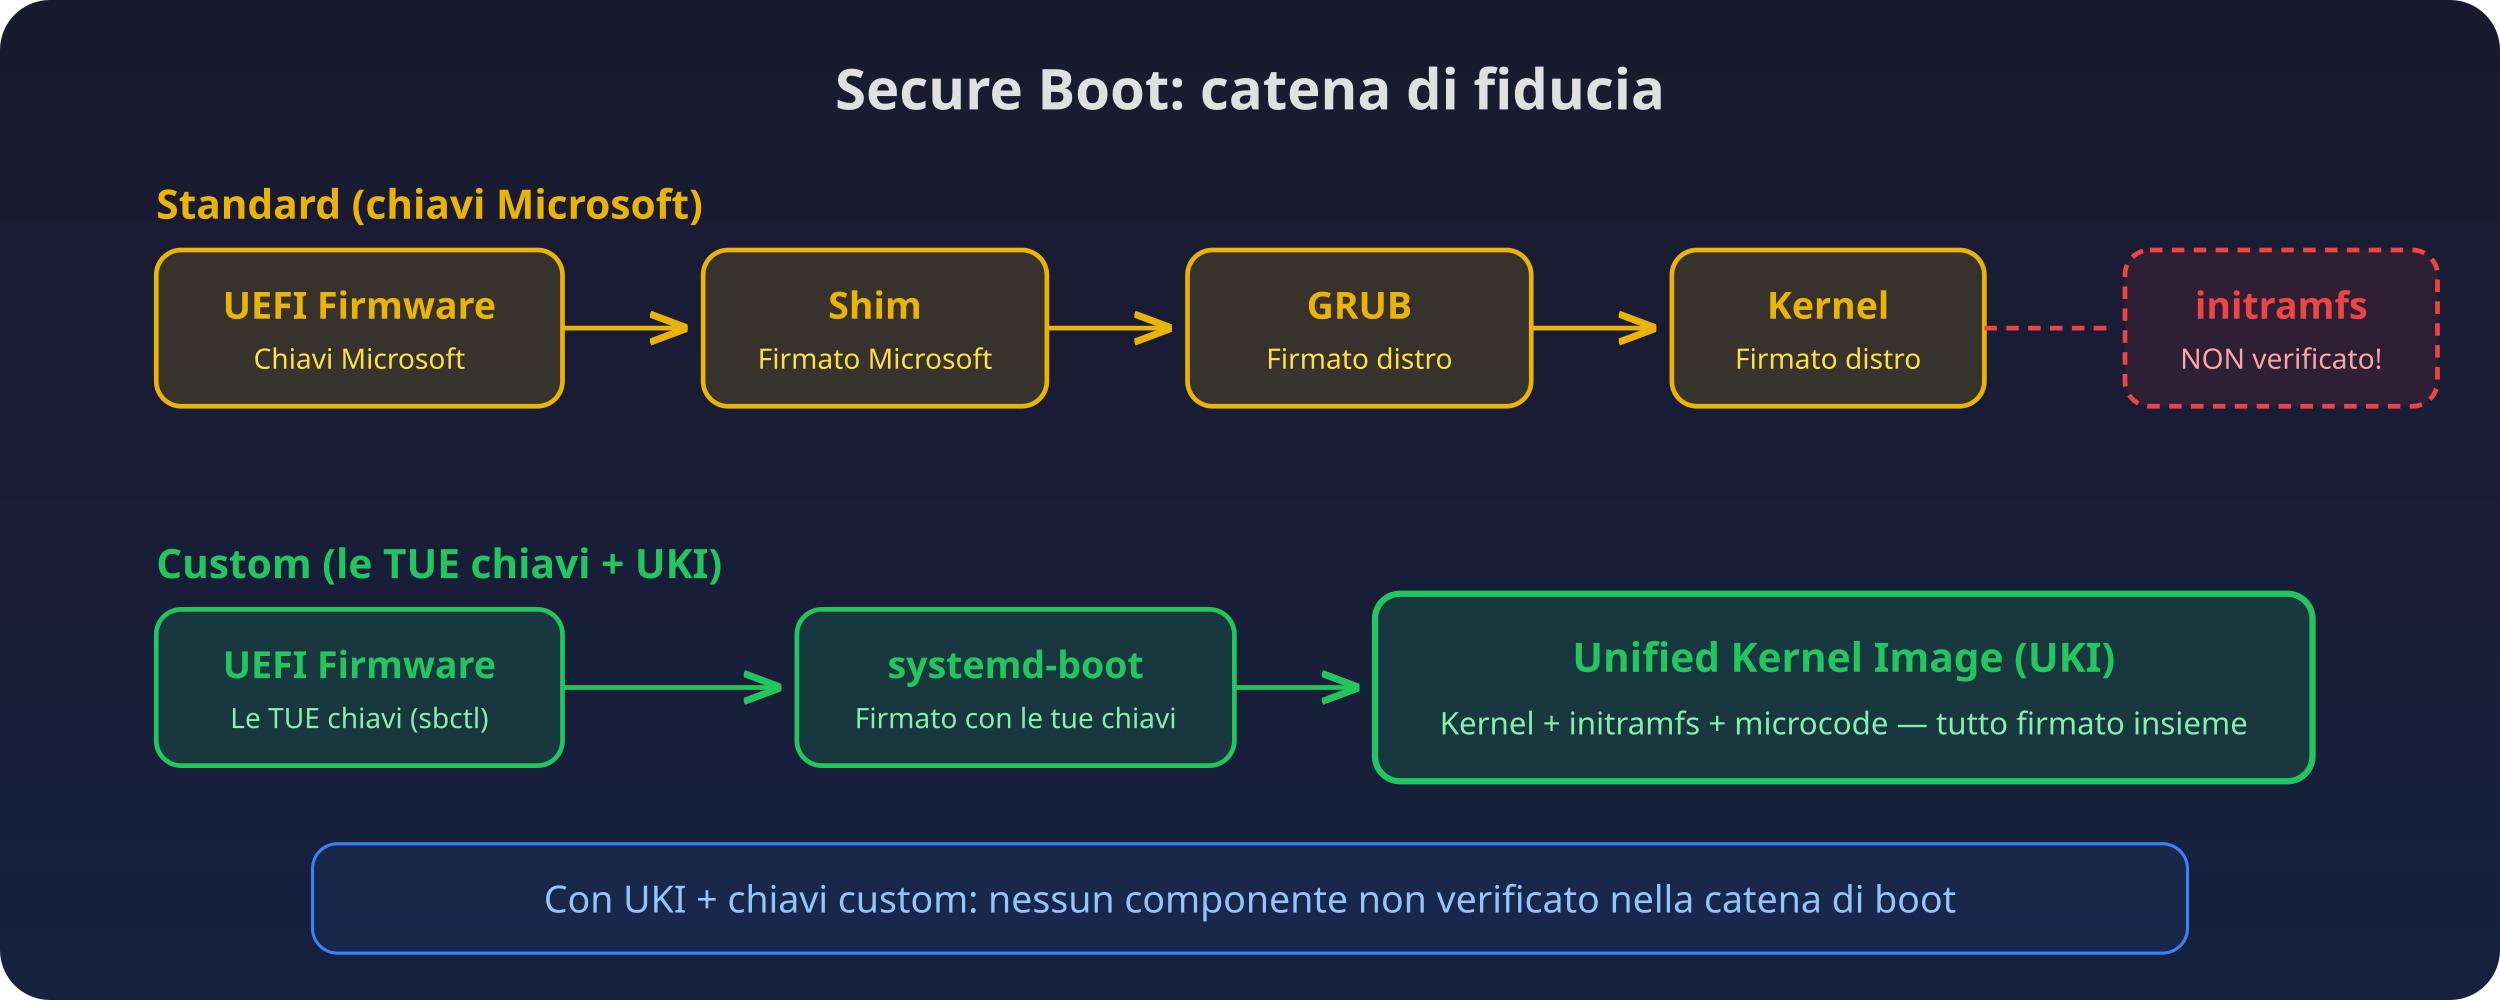
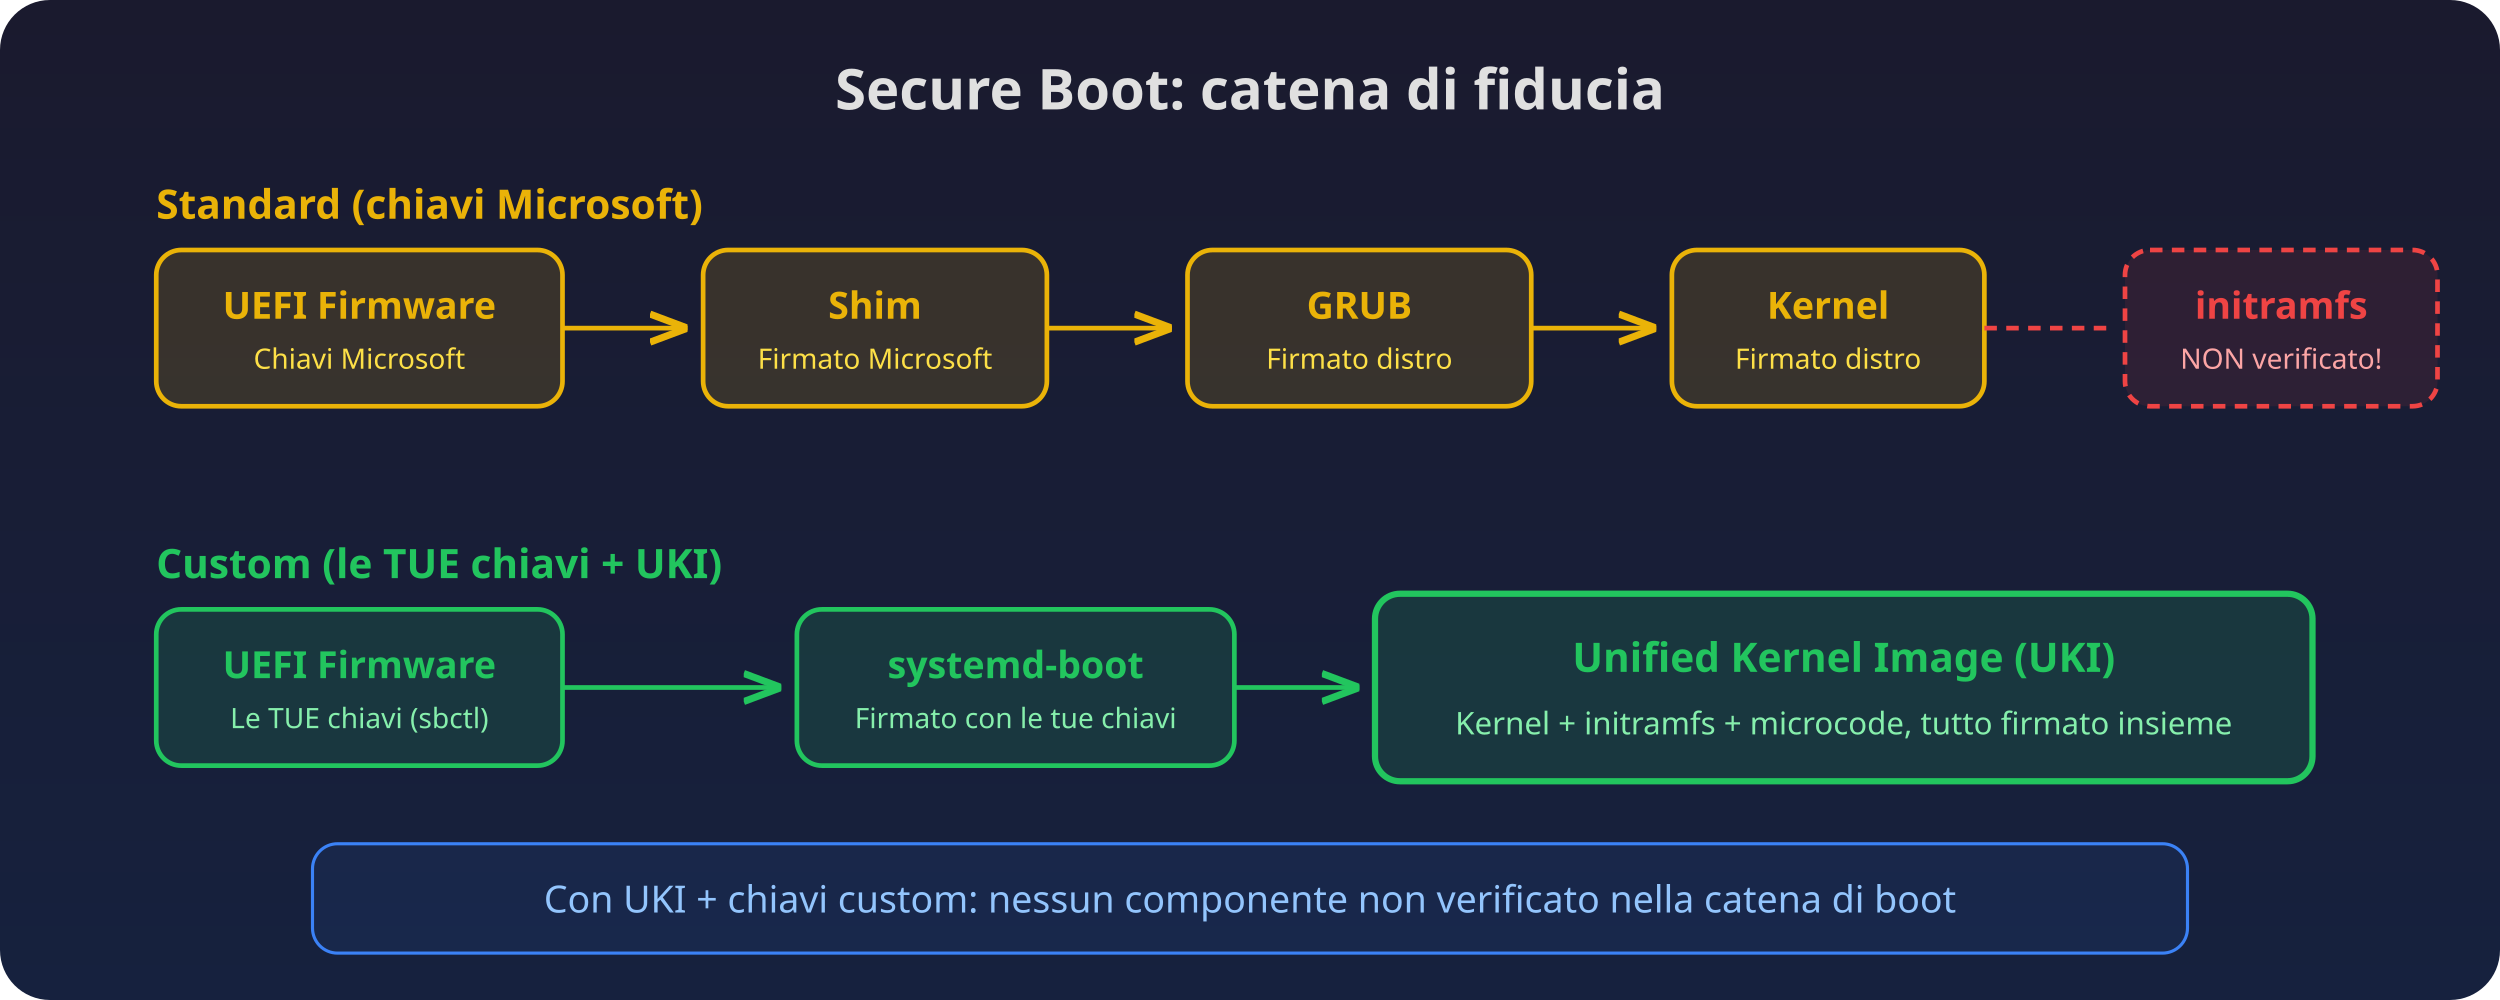
<svg xmlns="http://www.w3.org/2000/svg" viewBox="0 0 800 320" font-family="'Segoe UI', system-ui, sans-serif">
  <defs>
    <linearGradient id="bg6" x1="0" y1="0" x2="0" y2="1">
      <stop offset="0%" stop-color="#1a1a2e" />
      <stop offset="100%" stop-color="#16213e" />
    </linearGradient>
    <marker id="arr3" markerWidth="8" markerHeight="8" refX="8" refY="4" orient="auto">
      <path d="M0,1 L8,4 L0,7" fill="none" stroke="#22c55e" stroke-width="1.5" />
    </marker>
    <marker id="arr4" markerWidth="8" markerHeight="8" refX="8" refY="4" orient="auto">
      <path d="M0,1 L8,4 L0,7" fill="none" stroke="#eab308" stroke-width="1.5" />
    </marker>
  </defs>
  <rect width="800" height="320" fill="url(#bg6)" rx="16" />
  <text x="400" y="35" text-anchor="middle" fill="#e0e0e0" font-size="18" font-weight="bold">Secure Boot: catena di fiducia</text>
  <text x="50" y="70" fill="#eab308" font-size="13" font-weight="bold">Standard (chiavi Microsoft)</text>
  <rect x="50" y="80" width="130" height="50" rx="8" fill="#eab308" fill-opacity="0.15" stroke="#eab308" stroke-width="1.5" />
  <text x="115" y="102" text-anchor="middle" fill="#eab308" font-size="12" font-weight="600">UEFI Firmware</text>
  <text x="115" y="118" text-anchor="middle" fill="#fde047" font-size="9">Chiavi Microsoft</text>
  <line x1="180" y1="105" x2="220" y2="105" stroke="#eab308" stroke-width="1.5" marker-end="url(#arr4)" />
  <rect x="225" y="80" width="110" height="50" rx="8" fill="#eab308" fill-opacity="0.15" stroke="#eab308" stroke-width="1.5" />
  <text x="280" y="102" text-anchor="middle" fill="#eab308" font-size="12" font-weight="600">Shim</text>
  <text x="280" y="118" text-anchor="middle" fill="#fde047" font-size="9">Firmato Microsoft</text>
  <line x1="335" y1="105" x2="375" y2="105" stroke="#eab308" stroke-width="1.5" marker-end="url(#arr4)" />
  <rect x="380" y="80" width="110" height="50" rx="8" fill="#eab308" fill-opacity="0.15" stroke="#eab308" stroke-width="1.5" />
  <text x="435" y="102" text-anchor="middle" fill="#eab308" font-size="12" font-weight="600">GRUB</text>
  <text x="435" y="118" text-anchor="middle" fill="#fde047" font-size="9">Firmato distro</text>
  <line x1="490" y1="105" x2="530" y2="105" stroke="#eab308" stroke-width="1.5" marker-end="url(#arr4)" />
  <rect x="535" y="80" width="100" height="50" rx="8" fill="#eab308" fill-opacity="0.15" stroke="#eab308" stroke-width="1.5" />
  <text x="585" y="102" text-anchor="middle" fill="#eab308" font-size="12" font-weight="600">Kernel</text>
  <text x="585" y="118" text-anchor="middle" fill="#fde047" font-size="9">Firmato distro</text>
  <line x1="635" y1="105" x2="675" y2="105" stroke="#ef4444" stroke-width="1.5" stroke-dasharray="4,3" />
  <rect x="680" y="80" width="100" height="50" rx="8" fill="#ef4444" fill-opacity="0.1" stroke="#ef4444" stroke-width="1.5" stroke-dasharray="4,3" />
  <text x="730" y="102" text-anchor="middle" fill="#ef4444" font-size="12" font-weight="600">initramfs</text>
  <text x="730" y="118" text-anchor="middle" fill="#fca5a5" font-size="9">NON verificato!</text>
  <text x="50" y="185" fill="#22c55e" font-size="13" font-weight="bold">Custom (le TUE chiavi + UKI)</text>
  <rect x="50" y="195" width="130" height="50" rx="8" fill="#22c55e" fill-opacity="0.15" stroke="#22c55e" stroke-width="1.5" />
  <text x="115" y="217" text-anchor="middle" fill="#22c55e" font-size="12" font-weight="600">UEFI Firmware</text>
  <text x="115" y="233" text-anchor="middle" fill="#86efac" font-size="9">Le TUE chiavi (sbctl)</text>
  <line x1="180" y1="220" x2="250" y2="220" stroke="#22c55e" stroke-width="1.5" marker-end="url(#arr3)" />
  <rect x="255" y="195" width="140" height="50" rx="8" fill="#22c55e" fill-opacity="0.15" stroke="#22c55e" stroke-width="1.5" />
  <text x="325" y="217" text-anchor="middle" fill="#22c55e" font-size="12" font-weight="600">systemd-boot</text>
  <text x="325" y="233" text-anchor="middle" fill="#86efac" font-size="9">Firmato con le tue chiavi</text>
  <line x1="395" y1="220" x2="435" y2="220" stroke="#22c55e" stroke-width="1.5" marker-end="url(#arr3)" />
  <rect x="440" y="190" width="300" height="60" rx="8" fill="#22c55e" fill-opacity="0.15" stroke="#22c55e" stroke-width="2" />
  <text x="590" y="215" text-anchor="middle" fill="#22c55e" font-size="13" font-weight="bold">Unified Kernel Image (UKI)</text>
-   <text x="590" y="235" text-anchor="middle" fill="#86efac" font-size="10">Kernel + initramfs + microcode — tutto firmato insieme</text>
+   <text x="590" y="235" text-anchor="middle" fill="#86efac" font-size="10">Kernel + initramfs + microcode, tutto firmato insieme</text>
  <rect x="100" y="270" width="600" height="35" rx="8" fill="#3b82f6" fill-opacity="0.08" stroke="#3b82f6" stroke-width="1" />
  <text x="400" y="292" text-anchor="middle" fill="#93c5fd" font-size="12">Con UKI + chiavi custom: nessun componente non verificato nella catena di boot</text>
</svg>
